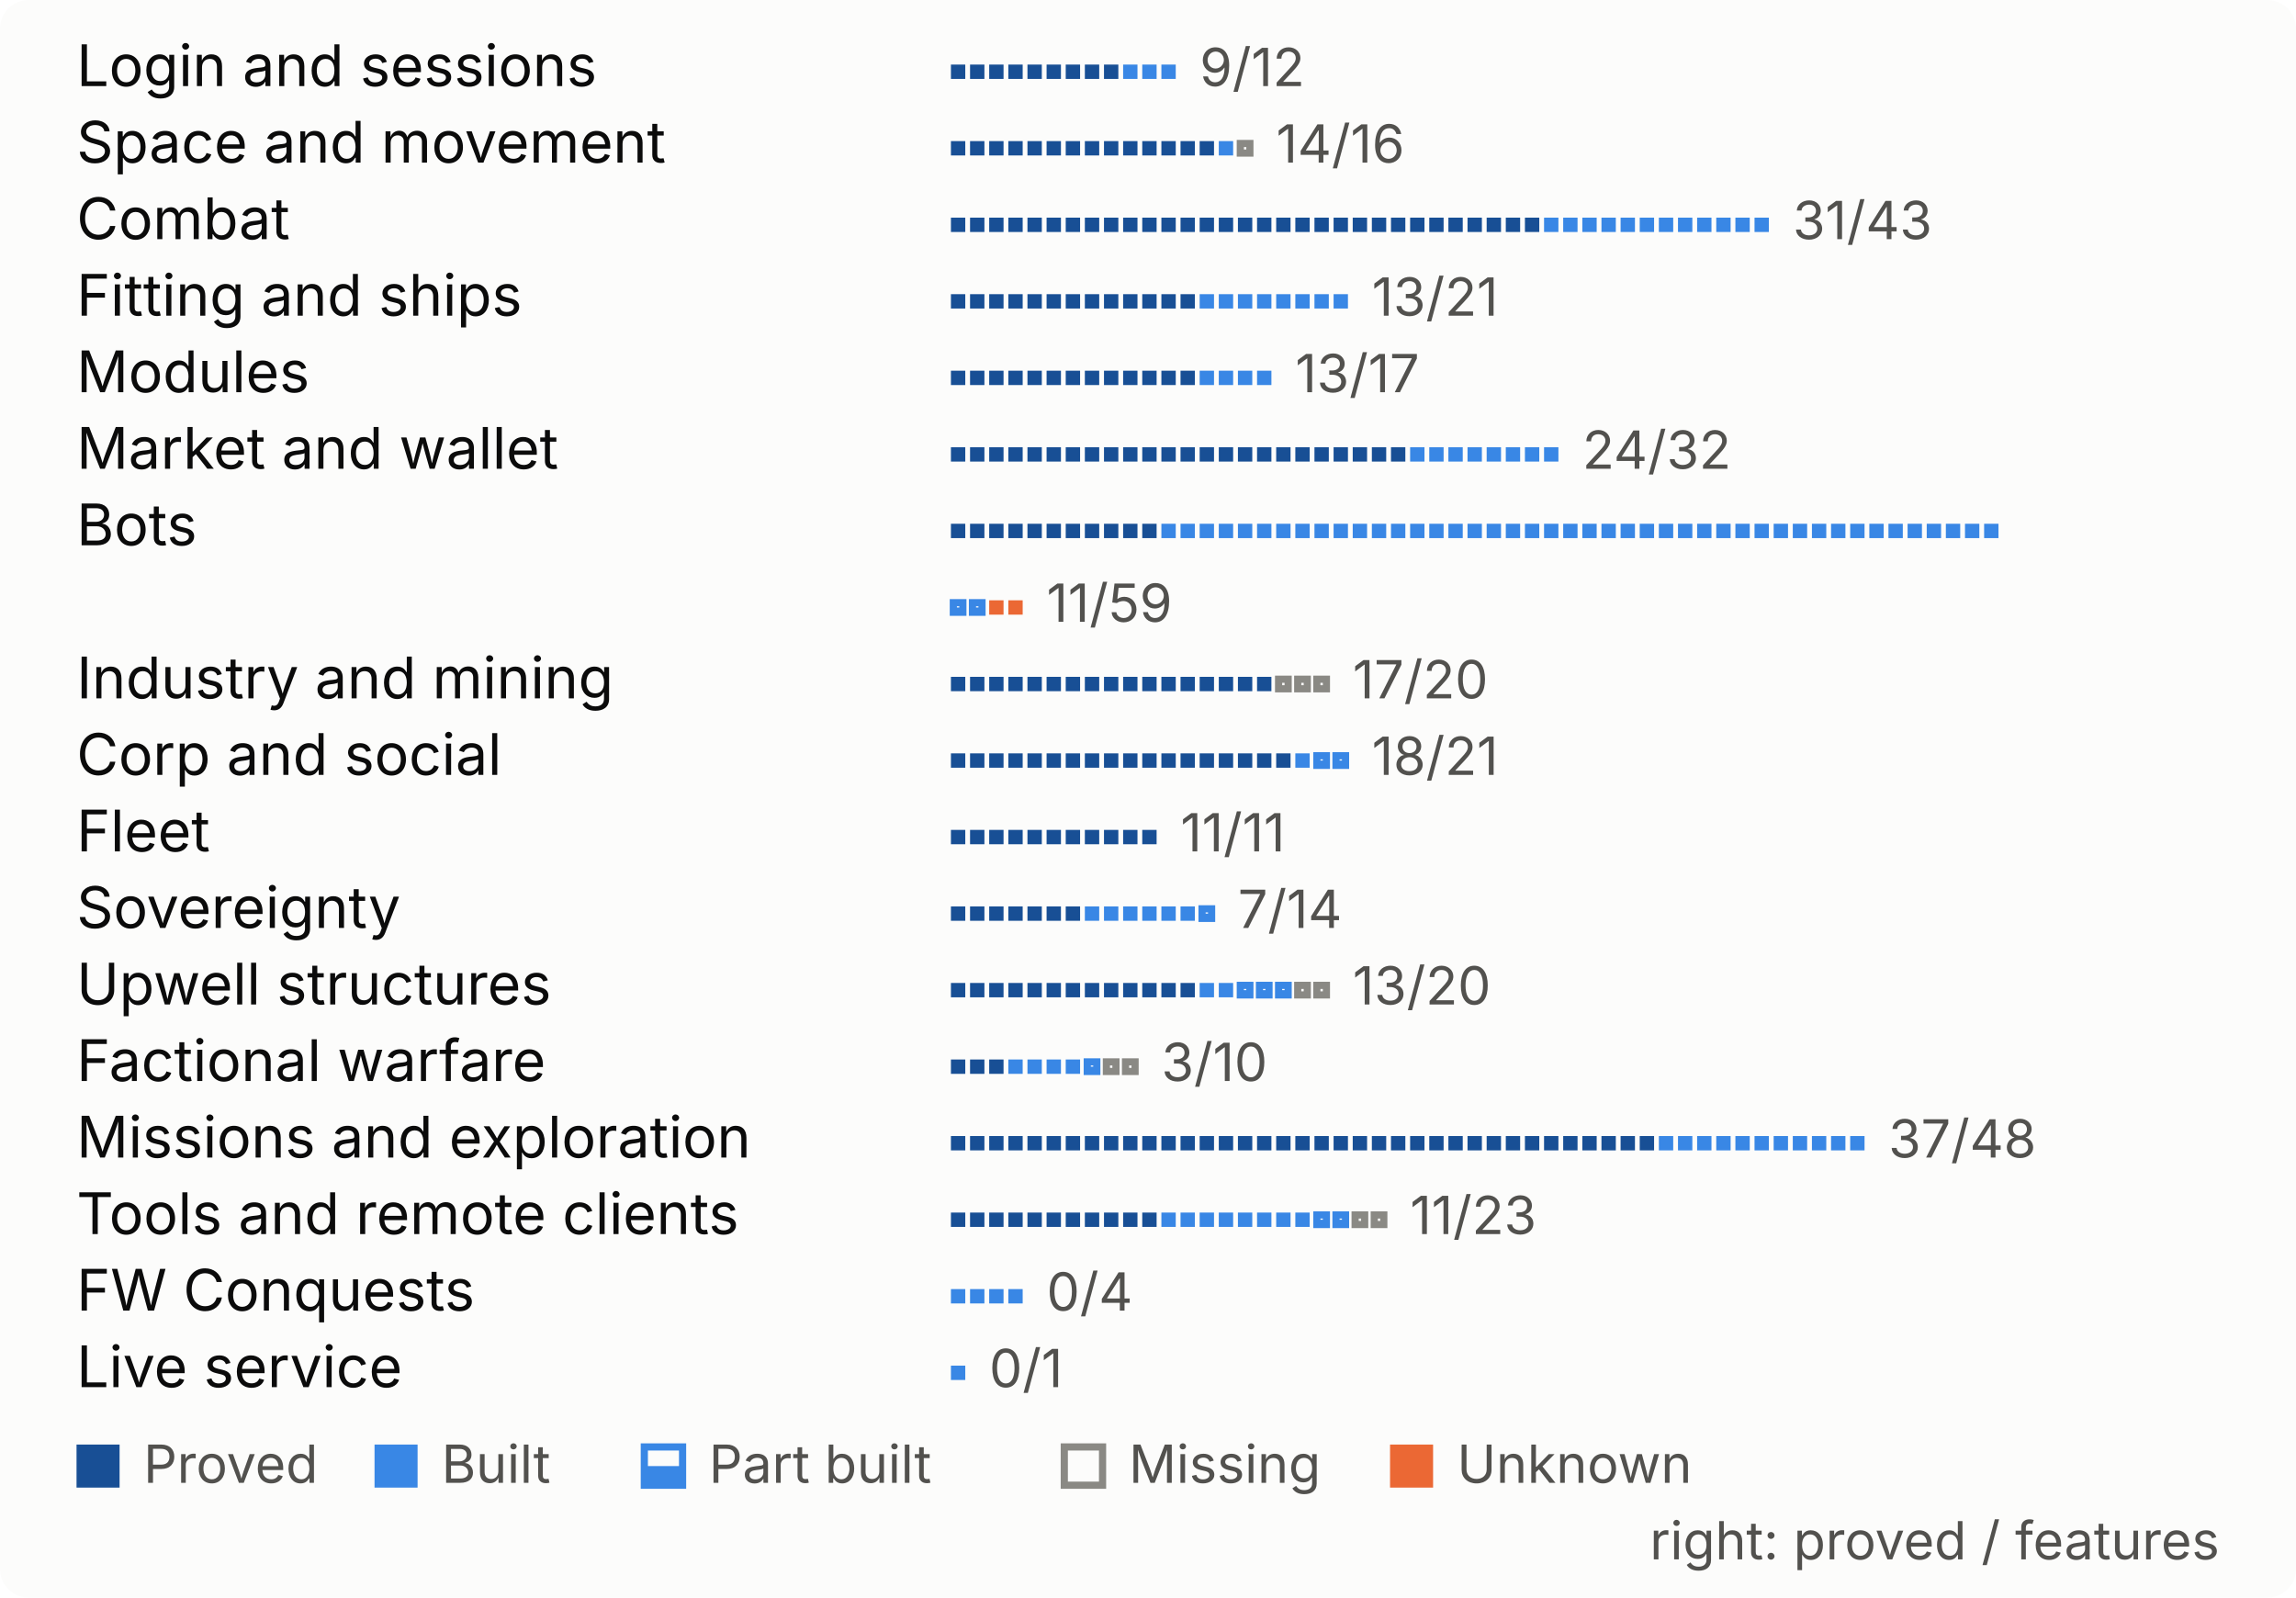
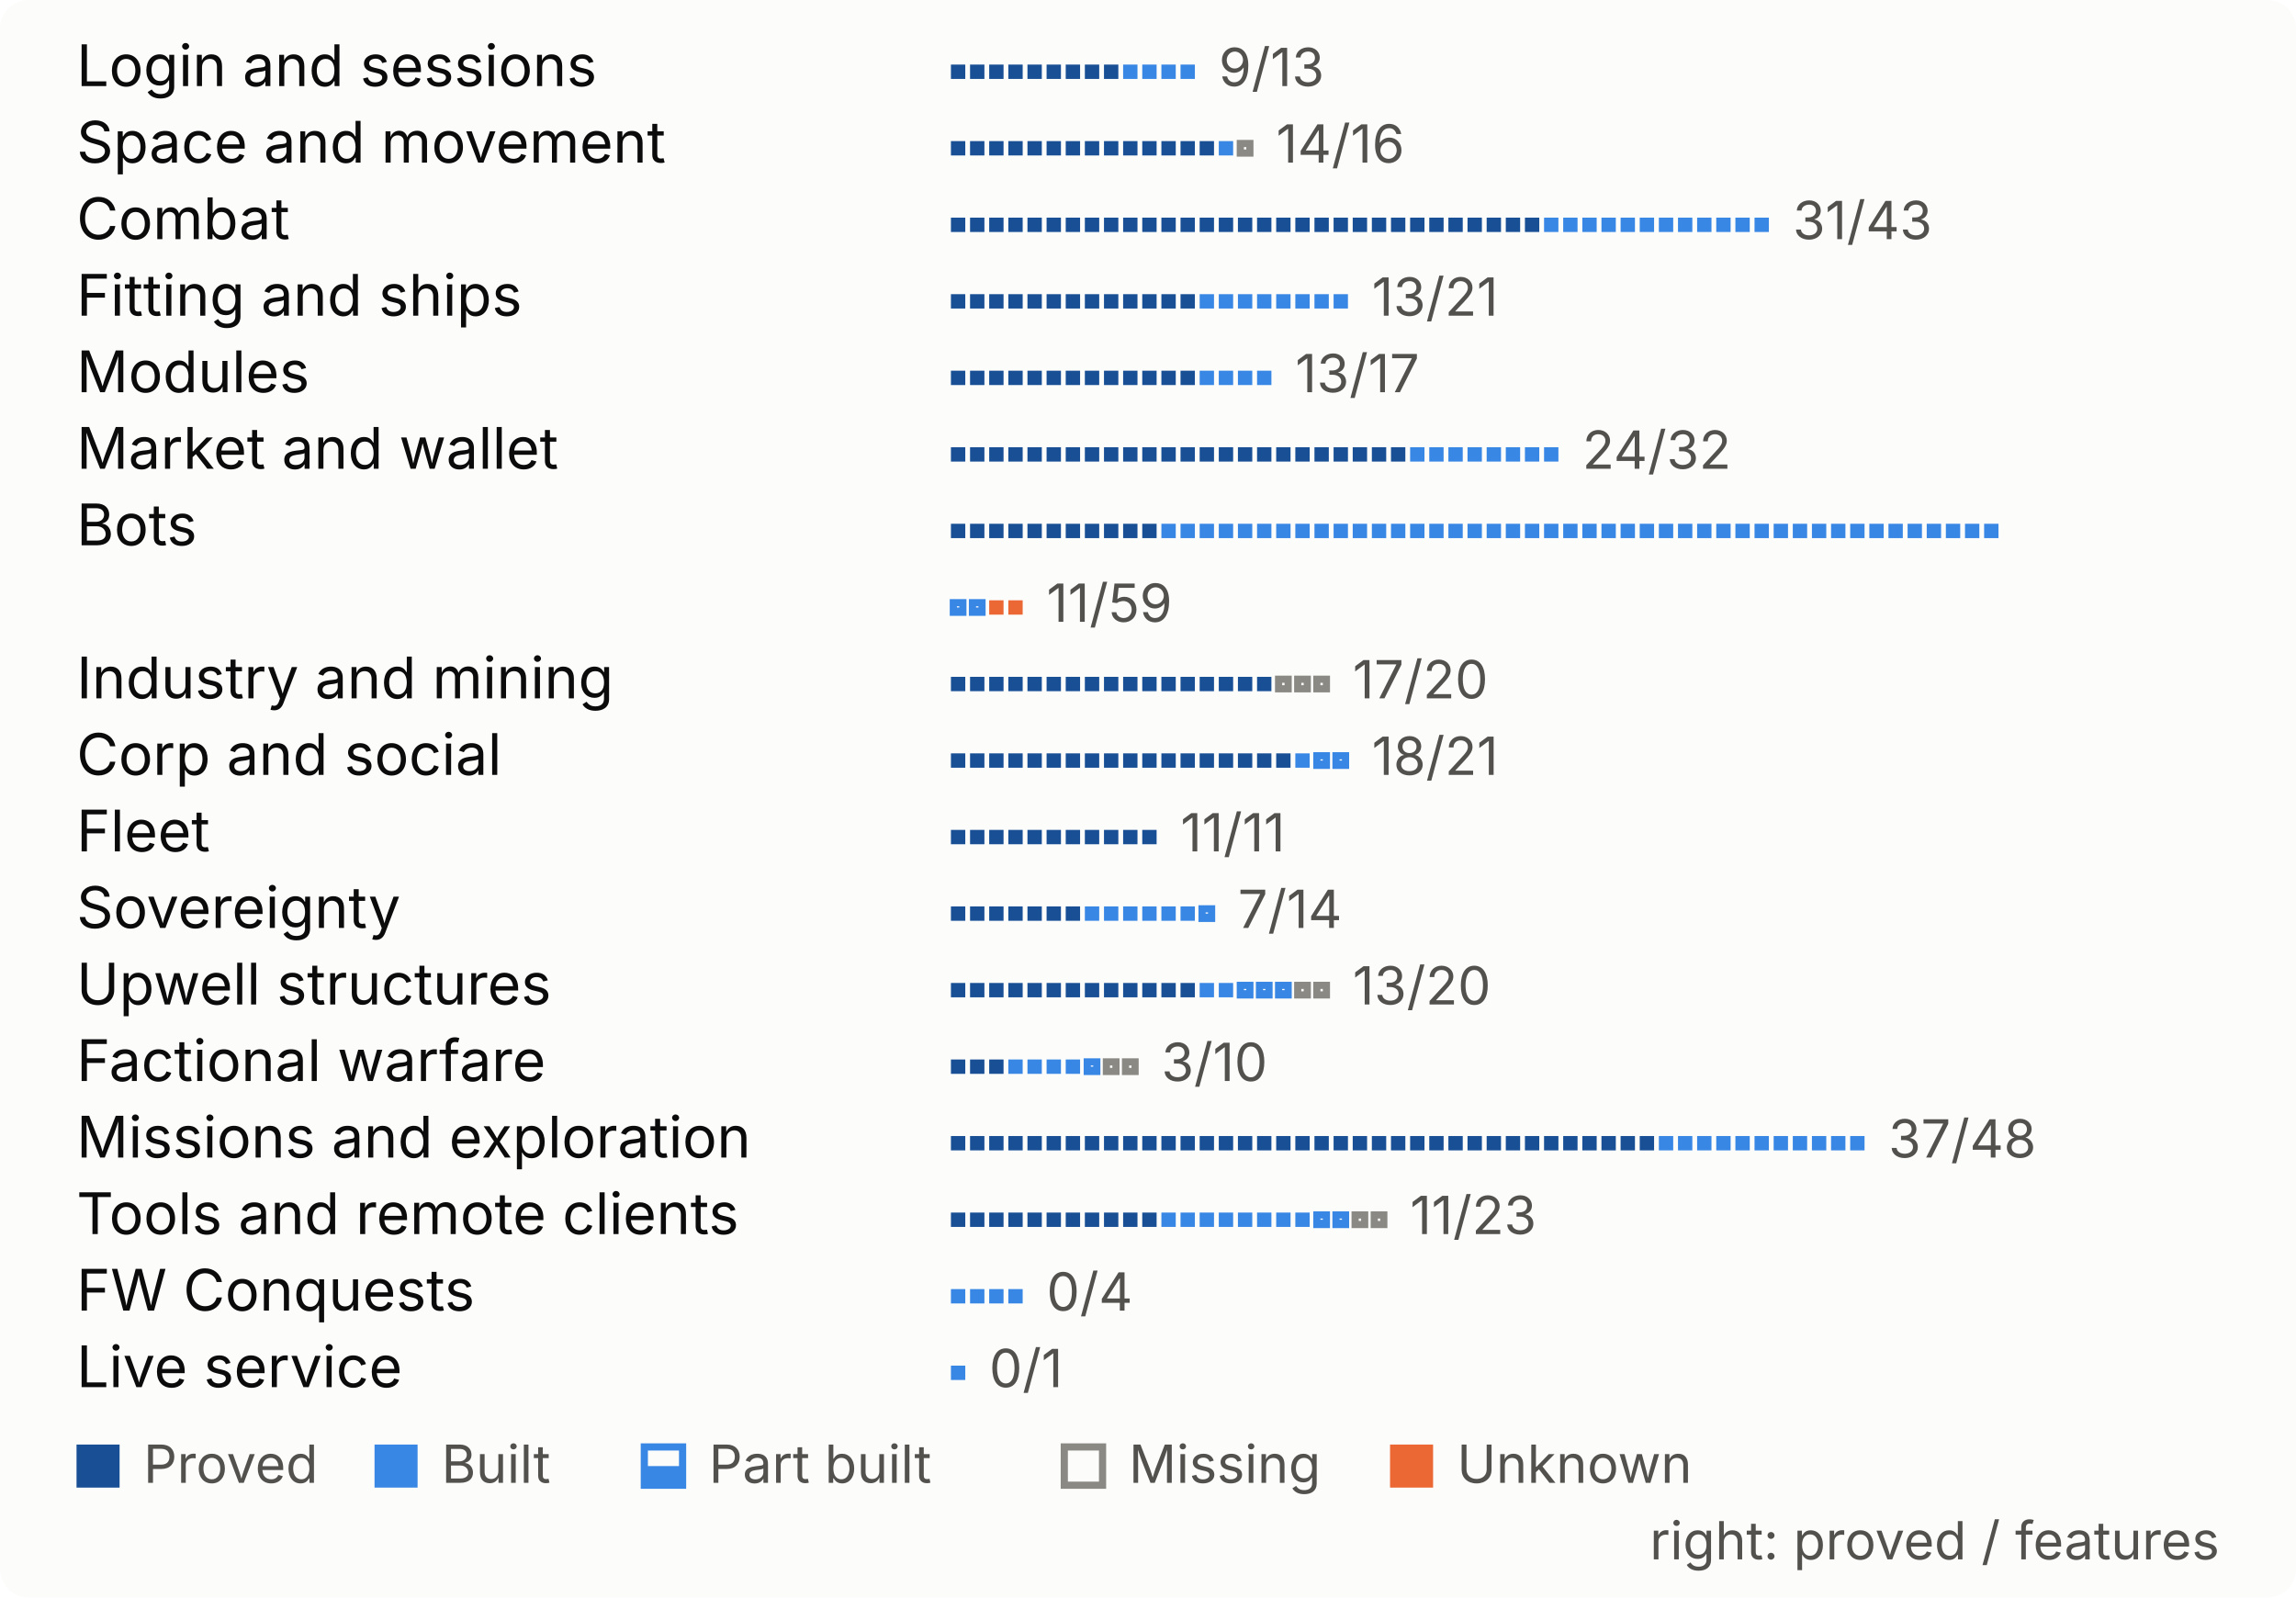
<svg xmlns="http://www.w3.org/2000/svg" width="480" height="334" viewBox="0 0 480 334" role="img" aria-label="Progress by system, one mark per feature">
  <style>
.bg{fill:#fcfcfb}.t{fill:#0b0b0b}.s{fill:#52514e}.rule{fill:#e1e0d9}
.proved{fill:#184f95}.built{fill:#3987e5}.unknown{fill:#eb6834}
.part-o{fill:none;stroke:#3987e5;stroke-width:1.5}.part-f{fill:#3987e5}
.missing{fill:none;stroke:#8a8984;stroke-width:1.5}
.pass{fill:#184f95}.fail{fill:#eb6834}.none{fill:none;stroke:#8a8984;stroke-width:1.5}
@media (prefers-color-scheme:dark){
.bg{fill:#1a1a19}.t{fill:#f0efec}.s{fill:#c3c2b7}.rule{fill:#383835}
.proved{fill:#86b6ef}.built{fill:#3987e5}.unknown{fill:#d95926}
.part-o{stroke:#3987e5}.part-f{fill:#3987e5}
.missing{stroke:#8d8c85}
.pass{fill:#86b6ef}.fail{fill:#d95926}.none{stroke:#8d8c85}
}
text{font-family:system-ui,-apple-system,"Segoe UI",sans-serif;font-size:12px}
.big{font-size:26px;font-weight:600}.b{font-weight:600}.xs{font-size:11px}
</style>
  <rect width="480" height="334" rx="6" class="bg" />
  <text x="16.0" y="18.0" class="t">Login and sessions</text>
  <rect x="198.8" y="13.5" width="3" height="3" class="proved" />
  <rect x="202.8" y="13.5" width="3" height="3" class="proved" />
  <rect x="206.8" y="13.5" width="3" height="3" class="proved" />
  <rect x="210.8" y="13.5" width="3" height="3" class="proved" />
  <rect x="214.8" y="13.5" width="3" height="3" class="proved" />
  <rect x="218.8" y="13.5" width="3" height="3" class="proved" />
  <rect x="222.8" y="13.5" width="3" height="3" class="proved" />
  <rect x="226.8" y="13.5" width="3" height="3" class="proved" />
  <rect x="230.8" y="13.5" width="3" height="3" class="proved" />
  <rect x="234.8" y="13.5" width="3" height="3" class="built" />
  <rect x="238.8" y="13.5" width="3" height="3" class="built" />
  <rect x="242.8" y="13.5" width="3" height="3" class="built" />
-   <text x="250.8" y="18.0" class="s xs">9/12</text>
+   <rect x="246.8" y="13.5" width="3" height="3" class="built" />
+   <text x="254.8" y="18.0" class="s xs">9/13</text>
  <text x="16.0" y="34.0" class="t">Space and movement</text>
  <rect x="198.8" y="29.5" width="3" height="3" class="proved" />
  <rect x="202.8" y="29.5" width="3" height="3" class="proved" />
  <rect x="206.8" y="29.5" width="3" height="3" class="proved" />
  <rect x="210.8" y="29.5" width="3" height="3" class="proved" />
  <rect x="214.8" y="29.5" width="3" height="3" class="proved" />
  <rect x="218.8" y="29.5" width="3" height="3" class="proved" />
  <rect x="222.8" y="29.5" width="3" height="3" class="proved" />
  <rect x="226.8" y="29.5" width="3" height="3" class="proved" />
  <rect x="230.8" y="29.5" width="3" height="3" class="proved" />
  <rect x="234.8" y="29.5" width="3" height="3" class="proved" />
  <rect x="238.8" y="29.5" width="3" height="3" class="proved" />
  <rect x="242.8" y="29.5" width="3" height="3" class="proved" />
  <rect x="246.8" y="29.5" width="3" height="3" class="proved" />
  <rect x="250.8" y="29.5" width="3" height="3" class="proved" />
  <rect x="254.8" y="29.5" width="3" height="3" class="built" />
  <rect x="259.3" y="30.0" width="2" height="2" fill="none" class="missing" />
  <text x="266.8" y="34.0" class="s xs">14/16</text>
  <text x="16.0" y="50.0" class="t">Combat</text>
  <rect x="198.8" y="45.5" width="3" height="3" class="proved" />
  <rect x="202.8" y="45.5" width="3" height="3" class="proved" />
  <rect x="206.8" y="45.5" width="3" height="3" class="proved" />
  <rect x="210.8" y="45.5" width="3" height="3" class="proved" />
  <rect x="214.8" y="45.5" width="3" height="3" class="proved" />
  <rect x="218.8" y="45.5" width="3" height="3" class="proved" />
  <rect x="222.8" y="45.5" width="3" height="3" class="proved" />
  <rect x="226.8" y="45.5" width="3" height="3" class="proved" />
  <rect x="230.8" y="45.5" width="3" height="3" class="proved" />
  <rect x="234.8" y="45.5" width="3" height="3" class="proved" />
  <rect x="238.8" y="45.5" width="3" height="3" class="proved" />
  <rect x="242.8" y="45.5" width="3" height="3" class="proved" />
  <rect x="246.8" y="45.5" width="3" height="3" class="proved" />
  <rect x="250.8" y="45.5" width="3" height="3" class="proved" />
  <rect x="254.8" y="45.5" width="3" height="3" class="proved" />
  <rect x="258.8" y="45.5" width="3" height="3" class="proved" />
  <rect x="262.8" y="45.5" width="3" height="3" class="proved" />
  <rect x="266.8" y="45.5" width="3" height="3" class="proved" />
  <rect x="270.8" y="45.5" width="3" height="3" class="proved" />
  <rect x="274.8" y="45.5" width="3" height="3" class="proved" />
  <rect x="278.8" y="45.5" width="3" height="3" class="proved" />
  <rect x="282.8" y="45.5" width="3" height="3" class="proved" />
  <rect x="286.8" y="45.5" width="3" height="3" class="proved" />
  <rect x="290.8" y="45.5" width="3" height="3" class="proved" />
  <rect x="294.8" y="45.5" width="3" height="3" class="proved" />
  <rect x="298.8" y="45.5" width="3" height="3" class="proved" />
  <rect x="302.8" y="45.5" width="3" height="3" class="proved" />
  <rect x="306.8" y="45.5" width="3" height="3" class="proved" />
  <rect x="310.8" y="45.5" width="3" height="3" class="proved" />
  <rect x="314.8" y="45.5" width="3" height="3" class="proved" />
  <rect x="318.8" y="45.5" width="3" height="3" class="proved" />
  <rect x="322.8" y="45.5" width="3" height="3" class="built" />
  <rect x="326.8" y="45.5" width="3" height="3" class="built" />
  <rect x="330.8" y="45.5" width="3" height="3" class="built" />
  <rect x="334.8" y="45.5" width="3" height="3" class="built" />
  <rect x="338.8" y="45.5" width="3" height="3" class="built" />
  <rect x="342.8" y="45.5" width="3" height="3" class="built" />
  <rect x="346.8" y="45.5" width="3" height="3" class="built" />
  <rect x="350.8" y="45.5" width="3" height="3" class="built" />
  <rect x="354.8" y="45.5" width="3" height="3" class="built" />
  <rect x="358.8" y="45.5" width="3" height="3" class="built" />
  <rect x="362.8" y="45.5" width="3" height="3" class="built" />
  <rect x="366.8" y="45.5" width="3" height="3" class="built" />
  <text x="374.8" y="50.0" class="s xs">31/43</text>
  <text x="16.0" y="66.0" class="t">Fitting and ships</text>
  <rect x="198.8" y="61.5" width="3" height="3" class="proved" />
  <rect x="202.8" y="61.5" width="3" height="3" class="proved" />
  <rect x="206.8" y="61.5" width="3" height="3" class="proved" />
  <rect x="210.8" y="61.5" width="3" height="3" class="proved" />
  <rect x="214.8" y="61.5" width="3" height="3" class="proved" />
  <rect x="218.8" y="61.5" width="3" height="3" class="proved" />
  <rect x="222.8" y="61.5" width="3" height="3" class="proved" />
  <rect x="226.8" y="61.5" width="3" height="3" class="proved" />
  <rect x="230.8" y="61.5" width="3" height="3" class="proved" />
  <rect x="234.8" y="61.5" width="3" height="3" class="proved" />
  <rect x="238.8" y="61.5" width="3" height="3" class="proved" />
  <rect x="242.8" y="61.5" width="3" height="3" class="proved" />
  <rect x="246.8" y="61.5" width="3" height="3" class="proved" />
  <rect x="250.8" y="61.5" width="3" height="3" class="built" />
  <rect x="254.8" y="61.5" width="3" height="3" class="built" />
  <rect x="258.8" y="61.5" width="3" height="3" class="built" />
  <rect x="262.8" y="61.5" width="3" height="3" class="built" />
  <rect x="266.8" y="61.5" width="3" height="3" class="built" />
  <rect x="270.8" y="61.5" width="3" height="3" class="built" />
  <rect x="274.8" y="61.5" width="3" height="3" class="built" />
  <rect x="278.8" y="61.5" width="3" height="3" class="built" />
  <text x="286.8" y="66.0" class="s xs">13/21</text>
  <text x="16.0" y="82.0" class="t">Modules</text>
  <rect x="198.8" y="77.5" width="3" height="3" class="proved" />
  <rect x="202.8" y="77.5" width="3" height="3" class="proved" />
  <rect x="206.8" y="77.5" width="3" height="3" class="proved" />
  <rect x="210.8" y="77.5" width="3" height="3" class="proved" />
  <rect x="214.8" y="77.5" width="3" height="3" class="proved" />
  <rect x="218.8" y="77.5" width="3" height="3" class="proved" />
  <rect x="222.8" y="77.5" width="3" height="3" class="proved" />
  <rect x="226.8" y="77.5" width="3" height="3" class="proved" />
  <rect x="230.8" y="77.5" width="3" height="3" class="proved" />
  <rect x="234.8" y="77.5" width="3" height="3" class="proved" />
  <rect x="238.8" y="77.5" width="3" height="3" class="proved" />
  <rect x="242.8" y="77.5" width="3" height="3" class="proved" />
  <rect x="246.8" y="77.5" width="3" height="3" class="proved" />
  <rect x="250.8" y="77.5" width="3" height="3" class="built" />
  <rect x="254.8" y="77.5" width="3" height="3" class="built" />
  <rect x="258.8" y="77.5" width="3" height="3" class="built" />
  <rect x="262.8" y="77.5" width="3" height="3" class="built" />
  <text x="270.8" y="82.0" class="s xs">13/17</text>
  <text x="16.0" y="98.0" class="t">Market and wallet</text>
  <rect x="198.8" y="93.5" width="3" height="3" class="proved" />
  <rect x="202.8" y="93.5" width="3" height="3" class="proved" />
  <rect x="206.8" y="93.5" width="3" height="3" class="proved" />
  <rect x="210.8" y="93.5" width="3" height="3" class="proved" />
  <rect x="214.8" y="93.5" width="3" height="3" class="proved" />
  <rect x="218.8" y="93.5" width="3" height="3" class="proved" />
  <rect x="222.8" y="93.5" width="3" height="3" class="proved" />
  <rect x="226.8" y="93.5" width="3" height="3" class="proved" />
  <rect x="230.8" y="93.5" width="3" height="3" class="proved" />
  <rect x="234.8" y="93.5" width="3" height="3" class="proved" />
  <rect x="238.8" y="93.5" width="3" height="3" class="proved" />
  <rect x="242.8" y="93.5" width="3" height="3" class="proved" />
  <rect x="246.8" y="93.5" width="3" height="3" class="proved" />
  <rect x="250.8" y="93.5" width="3" height="3" class="proved" />
  <rect x="254.8" y="93.5" width="3" height="3" class="proved" />
  <rect x="258.8" y="93.5" width="3" height="3" class="proved" />
  <rect x="262.8" y="93.5" width="3" height="3" class="proved" />
  <rect x="266.8" y="93.5" width="3" height="3" class="proved" />
  <rect x="270.8" y="93.5" width="3" height="3" class="proved" />
  <rect x="274.8" y="93.5" width="3" height="3" class="proved" />
  <rect x="278.8" y="93.5" width="3" height="3" class="proved" />
  <rect x="282.8" y="93.5" width="3" height="3" class="proved" />
  <rect x="286.8" y="93.5" width="3" height="3" class="proved" />
  <rect x="290.8" y="93.5" width="3" height="3" class="proved" />
  <rect x="294.8" y="93.5" width="3" height="3" class="built" />
  <rect x="298.8" y="93.5" width="3" height="3" class="built" />
  <rect x="302.8" y="93.5" width="3" height="3" class="built" />
  <rect x="306.8" y="93.5" width="3" height="3" class="built" />
  <rect x="310.8" y="93.5" width="3" height="3" class="built" />
  <rect x="314.8" y="93.5" width="3" height="3" class="built" />
  <rect x="318.8" y="93.5" width="3" height="3" class="built" />
  <rect x="322.8" y="93.5" width="3" height="3" class="built" />
  <text x="330.8" y="98.0" class="s xs">24/32</text>
  <text x="16.0" y="114.0" class="t">Bots</text>
  <rect x="198.8" y="109.5" width="3" height="3" class="proved" />
  <rect x="202.8" y="109.5" width="3" height="3" class="proved" />
  <rect x="206.8" y="109.5" width="3" height="3" class="proved" />
  <rect x="210.8" y="109.5" width="3" height="3" class="proved" />
  <rect x="214.8" y="109.5" width="3" height="3" class="proved" />
  <rect x="218.8" y="109.5" width="3" height="3" class="proved" />
  <rect x="222.8" y="109.5" width="3" height="3" class="proved" />
  <rect x="226.8" y="109.5" width="3" height="3" class="proved" />
  <rect x="230.8" y="109.5" width="3" height="3" class="proved" />
  <rect x="234.8" y="109.5" width="3" height="3" class="proved" />
  <rect x="238.8" y="109.5" width="3" height="3" class="proved" />
  <rect x="242.8" y="109.5" width="3" height="3" class="built" />
  <rect x="246.8" y="109.5" width="3" height="3" class="built" />
  <rect x="250.8" y="109.5" width="3" height="3" class="built" />
  <rect x="254.8" y="109.5" width="3" height="3" class="built" />
  <rect x="258.8" y="109.5" width="3" height="3" class="built" />
  <rect x="262.8" y="109.5" width="3" height="3" class="built" />
  <rect x="266.8" y="109.5" width="3" height="3" class="built" />
  <rect x="270.8" y="109.5" width="3" height="3" class="built" />
  <rect x="274.8" y="109.5" width="3" height="3" class="built" />
  <rect x="278.8" y="109.5" width="3" height="3" class="built" />
  <rect x="282.8" y="109.5" width="3" height="3" class="built" />
  <rect x="286.8" y="109.5" width="3" height="3" class="built" />
  <rect x="290.8" y="109.5" width="3" height="3" class="built" />
  <rect x="294.8" y="109.5" width="3" height="3" class="built" />
  <rect x="298.8" y="109.5" width="3" height="3" class="built" />
  <rect x="302.8" y="109.5" width="3" height="3" class="built" />
  <rect x="306.8" y="109.5" width="3" height="3" class="built" />
  <rect x="310.8" y="109.5" width="3" height="3" class="built" />
  <rect x="314.8" y="109.5" width="3" height="3" class="built" />
  <rect x="318.8" y="109.5" width="3" height="3" class="built" />
  <rect x="322.8" y="109.5" width="3" height="3" class="built" />
  <rect x="326.8" y="109.5" width="3" height="3" class="built" />
  <rect x="330.8" y="109.5" width="3" height="3" class="built" />
  <rect x="334.8" y="109.5" width="3" height="3" class="built" />
  <rect x="338.8" y="109.5" width="3" height="3" class="built" />
  <rect x="342.8" y="109.5" width="3" height="3" class="built" />
  <rect x="346.8" y="109.5" width="3" height="3" class="built" />
  <rect x="350.8" y="109.5" width="3" height="3" class="built" />
  <rect x="354.8" y="109.5" width="3" height="3" class="built" />
  <rect x="358.8" y="109.5" width="3" height="3" class="built" />
  <rect x="362.8" y="109.5" width="3" height="3" class="built" />
  <rect x="366.8" y="109.5" width="3" height="3" class="built" />
  <rect x="370.8" y="109.5" width="3" height="3" class="built" />
  <rect x="374.8" y="109.5" width="3" height="3" class="built" />
  <rect x="378.8" y="109.5" width="3" height="3" class="built" />
  <rect x="382.8" y="109.5" width="3" height="3" class="built" />
  <rect x="386.8" y="109.5" width="3" height="3" class="built" />
  <rect x="390.8" y="109.5" width="3" height="3" class="built" />
  <rect x="394.8" y="109.5" width="3" height="3" class="built" />
  <rect x="398.8" y="109.5" width="3" height="3" class="built" />
  <rect x="402.8" y="109.5" width="3" height="3" class="built" />
  <rect x="406.8" y="109.5" width="3" height="3" class="built" />
  <rect x="410.8" y="109.5" width="3" height="3" class="built" />
  <rect x="414.8" y="109.5" width="3" height="3" class="built" />
  <rect x="199.3" y="126.0" width="2" height="2" fill="none" class="part-o" />
  <rect x="198.8" y="127.0" width="3" height="1.5" class="part-f" />
  <rect x="203.3" y="126.0" width="2" height="2" fill="none" class="part-o" />
  <rect x="202.8" y="127.0" width="3" height="1.5" class="part-f" />
  <rect x="206.8" y="125.5" width="3" height="3" class="unknown" />
  <rect x="210.8" y="125.5" width="3" height="3" class="unknown" />
  <text x="218.8" y="130.0" class="s xs">11/59</text>
  <text x="16.0" y="146.0" class="t">Industry and mining</text>
  <rect x="198.8" y="141.5" width="3" height="3" class="proved" />
  <rect x="202.8" y="141.5" width="3" height="3" class="proved" />
  <rect x="206.8" y="141.5" width="3" height="3" class="proved" />
  <rect x="210.8" y="141.5" width="3" height="3" class="proved" />
  <rect x="214.8" y="141.5" width="3" height="3" class="proved" />
  <rect x="218.8" y="141.5" width="3" height="3" class="proved" />
  <rect x="222.8" y="141.5" width="3" height="3" class="proved" />
  <rect x="226.8" y="141.5" width="3" height="3" class="proved" />
  <rect x="230.8" y="141.5" width="3" height="3" class="proved" />
  <rect x="234.8" y="141.5" width="3" height="3" class="proved" />
  <rect x="238.8" y="141.5" width="3" height="3" class="proved" />
  <rect x="242.8" y="141.5" width="3" height="3" class="proved" />
  <rect x="246.8" y="141.5" width="3" height="3" class="proved" />
  <rect x="250.8" y="141.5" width="3" height="3" class="proved" />
  <rect x="254.8" y="141.5" width="3" height="3" class="proved" />
  <rect x="258.8" y="141.5" width="3" height="3" class="proved" />
  <rect x="262.8" y="141.5" width="3" height="3" class="proved" />
  <rect x="267.3" y="142.0" width="2" height="2" fill="none" class="missing" />
  <rect x="271.3" y="142.0" width="2" height="2" fill="none" class="missing" />
  <rect x="275.3" y="142.0" width="2" height="2" fill="none" class="missing" />
  <text x="282.8" y="146.0" class="s xs">17/20</text>
  <text x="16.0" y="162.0" class="t">Corp and social</text>
  <rect x="198.8" y="157.5" width="3" height="3" class="proved" />
  <rect x="202.8" y="157.5" width="3" height="3" class="proved" />
  <rect x="206.8" y="157.5" width="3" height="3" class="proved" />
  <rect x="210.8" y="157.5" width="3" height="3" class="proved" />
  <rect x="214.8" y="157.5" width="3" height="3" class="proved" />
  <rect x="218.8" y="157.5" width="3" height="3" class="proved" />
  <rect x="222.8" y="157.5" width="3" height="3" class="proved" />
  <rect x="226.8" y="157.5" width="3" height="3" class="proved" />
  <rect x="230.8" y="157.5" width="3" height="3" class="proved" />
  <rect x="234.8" y="157.5" width="3" height="3" class="proved" />
  <rect x="238.8" y="157.5" width="3" height="3" class="proved" />
  <rect x="242.8" y="157.5" width="3" height="3" class="proved" />
  <rect x="246.8" y="157.5" width="3" height="3" class="proved" />
  <rect x="250.8" y="157.5" width="3" height="3" class="proved" />
  <rect x="254.8" y="157.5" width="3" height="3" class="proved" />
  <rect x="258.8" y="157.5" width="3" height="3" class="proved" />
  <rect x="262.8" y="157.5" width="3" height="3" class="proved" />
  <rect x="266.8" y="157.5" width="3" height="3" class="proved" />
  <rect x="270.8" y="157.5" width="3" height="3" class="built" />
  <rect x="275.3" y="158.0" width="2" height="2" fill="none" class="part-o" />
  <rect x="274.8" y="159.0" width="3" height="1.5" class="part-f" />
  <rect x="279.3" y="158.0" width="2" height="2" fill="none" class="part-o" />
  <rect x="278.8" y="159.0" width="3" height="1.5" class="part-f" />
  <text x="286.8" y="162.0" class="s xs">18/21</text>
  <text x="16.0" y="178.0" class="t">Fleet</text>
  <rect x="198.8" y="173.5" width="3" height="3" class="proved" />
  <rect x="202.8" y="173.5" width="3" height="3" class="proved" />
  <rect x="206.8" y="173.5" width="3" height="3" class="proved" />
  <rect x="210.8" y="173.5" width="3" height="3" class="proved" />
  <rect x="214.8" y="173.5" width="3" height="3" class="proved" />
  <rect x="218.8" y="173.5" width="3" height="3" class="proved" />
  <rect x="222.8" y="173.5" width="3" height="3" class="proved" />
  <rect x="226.8" y="173.5" width="3" height="3" class="proved" />
  <rect x="230.8" y="173.5" width="3" height="3" class="proved" />
  <rect x="234.8" y="173.5" width="3" height="3" class="proved" />
  <rect x="238.8" y="173.5" width="3" height="3" class="proved" />
  <text x="246.8" y="178.0" class="s xs">11/11</text>
  <text x="16.0" y="194.0" class="t">Sovereignty</text>
  <rect x="198.8" y="189.5" width="3" height="3" class="proved" />
  <rect x="202.8" y="189.5" width="3" height="3" class="proved" />
  <rect x="206.8" y="189.5" width="3" height="3" class="proved" />
  <rect x="210.8" y="189.5" width="3" height="3" class="proved" />
  <rect x="214.8" y="189.5" width="3" height="3" class="proved" />
  <rect x="218.8" y="189.5" width="3" height="3" class="proved" />
  <rect x="222.8" y="189.5" width="3" height="3" class="proved" />
  <rect x="226.8" y="189.5" width="3" height="3" class="built" />
  <rect x="230.8" y="189.5" width="3" height="3" class="built" />
  <rect x="234.8" y="189.5" width="3" height="3" class="built" />
  <rect x="238.8" y="189.5" width="3" height="3" class="built" />
  <rect x="242.8" y="189.5" width="3" height="3" class="built" />
  <rect x="246.8" y="189.5" width="3" height="3" class="built" />
  <rect x="251.3" y="190.0" width="2" height="2" fill="none" class="part-o" />
  <rect x="250.8" y="191.0" width="3" height="1.5" class="part-f" />
  <text x="258.8" y="194.0" class="s xs">7/14</text>
  <text x="16.0" y="210.0" class="t">Upwell structures</text>
  <rect x="198.8" y="205.5" width="3" height="3" class="proved" />
  <rect x="202.8" y="205.5" width="3" height="3" class="proved" />
  <rect x="206.8" y="205.5" width="3" height="3" class="proved" />
  <rect x="210.8" y="205.5" width="3" height="3" class="proved" />
  <rect x="214.8" y="205.5" width="3" height="3" class="proved" />
  <rect x="218.8" y="205.5" width="3" height="3" class="proved" />
  <rect x="222.8" y="205.5" width="3" height="3" class="proved" />
  <rect x="226.8" y="205.5" width="3" height="3" class="proved" />
  <rect x="230.8" y="205.5" width="3" height="3" class="proved" />
  <rect x="234.8" y="205.5" width="3" height="3" class="proved" />
  <rect x="238.8" y="205.5" width="3" height="3" class="proved" />
  <rect x="242.8" y="205.5" width="3" height="3" class="proved" />
  <rect x="246.8" y="205.5" width="3" height="3" class="proved" />
  <rect x="250.8" y="205.5" width="3" height="3" class="built" />
  <rect x="254.8" y="205.5" width="3" height="3" class="built" />
  <rect x="259.3" y="206.0" width="2" height="2" fill="none" class="part-o" />
  <rect x="258.8" y="207.0" width="3" height="1.5" class="part-f" />
  <rect x="263.3" y="206.0" width="2" height="2" fill="none" class="part-o" />
  <rect x="262.8" y="207.0" width="3" height="1.5" class="part-f" />
  <rect x="267.3" y="206.0" width="2" height="2" fill="none" class="part-o" />
  <rect x="266.8" y="207.0" width="3" height="1.5" class="part-f" />
  <rect x="271.3" y="206.0" width="2" height="2" fill="none" class="missing" />
  <rect x="275.3" y="206.0" width="2" height="2" fill="none" class="missing" />
  <text x="282.8" y="210.0" class="s xs">13/20</text>
  <text x="16.0" y="226.0" class="t">Factional warfare</text>
  <rect x="198.8" y="221.5" width="3" height="3" class="proved" />
  <rect x="202.8" y="221.5" width="3" height="3" class="proved" />
  <rect x="206.8" y="221.5" width="3" height="3" class="proved" />
  <rect x="210.8" y="221.5" width="3" height="3" class="built" />
  <rect x="214.8" y="221.5" width="3" height="3" class="built" />
  <rect x="218.8" y="221.5" width="3" height="3" class="built" />
  <rect x="222.8" y="221.5" width="3" height="3" class="built" />
  <rect x="227.3" y="222.0" width="2" height="2" fill="none" class="part-o" />
  <rect x="226.8" y="223.0" width="3" height="1.5" class="part-f" />
  <rect x="231.3" y="222.0" width="2" height="2" fill="none" class="missing" />
  <rect x="235.3" y="222.0" width="2" height="2" fill="none" class="missing" />
  <text x="242.8" y="226.0" class="s xs">3/10</text>
  <text x="16.0" y="242.0" class="t">Missions and exploration</text>
  <rect x="198.8" y="237.5" width="3" height="3" class="proved" />
  <rect x="202.8" y="237.5" width="3" height="3" class="proved" />
  <rect x="206.8" y="237.5" width="3" height="3" class="proved" />
  <rect x="210.8" y="237.5" width="3" height="3" class="proved" />
  <rect x="214.8" y="237.5" width="3" height="3" class="proved" />
  <rect x="218.8" y="237.5" width="3" height="3" class="proved" />
  <rect x="222.8" y="237.5" width="3" height="3" class="proved" />
  <rect x="226.8" y="237.5" width="3" height="3" class="proved" />
  <rect x="230.8" y="237.5" width="3" height="3" class="proved" />
  <rect x="234.8" y="237.5" width="3" height="3" class="proved" />
  <rect x="238.8" y="237.5" width="3" height="3" class="proved" />
  <rect x="242.8" y="237.5" width="3" height="3" class="proved" />
  <rect x="246.8" y="237.5" width="3" height="3" class="proved" />
  <rect x="250.8" y="237.5" width="3" height="3" class="proved" />
  <rect x="254.8" y="237.5" width="3" height="3" class="proved" />
  <rect x="258.8" y="237.5" width="3" height="3" class="proved" />
  <rect x="262.8" y="237.5" width="3" height="3" class="proved" />
  <rect x="266.8" y="237.5" width="3" height="3" class="proved" />
  <rect x="270.8" y="237.5" width="3" height="3" class="proved" />
  <rect x="274.8" y="237.5" width="3" height="3" class="proved" />
  <rect x="278.8" y="237.5" width="3" height="3" class="proved" />
  <rect x="282.8" y="237.5" width="3" height="3" class="proved" />
  <rect x="286.8" y="237.5" width="3" height="3" class="proved" />
  <rect x="290.8" y="237.5" width="3" height="3" class="proved" />
  <rect x="294.8" y="237.5" width="3" height="3" class="proved" />
  <rect x="298.8" y="237.5" width="3" height="3" class="proved" />
  <rect x="302.8" y="237.5" width="3" height="3" class="proved" />
  <rect x="306.8" y="237.5" width="3" height="3" class="proved" />
  <rect x="310.8" y="237.5" width="3" height="3" class="proved" />
  <rect x="314.8" y="237.5" width="3" height="3" class="proved" />
  <rect x="318.8" y="237.5" width="3" height="3" class="proved" />
  <rect x="322.8" y="237.5" width="3" height="3" class="proved" />
  <rect x="326.8" y="237.5" width="3" height="3" class="proved" />
  <rect x="330.8" y="237.5" width="3" height="3" class="proved" />
  <rect x="334.8" y="237.5" width="3" height="3" class="proved" />
  <rect x="338.8" y="237.5" width="3" height="3" class="proved" />
  <rect x="342.8" y="237.5" width="3" height="3" class="proved" />
  <rect x="346.8" y="237.5" width="3" height="3" class="built" />
  <rect x="350.8" y="237.5" width="3" height="3" class="built" />
  <rect x="354.8" y="237.5" width="3" height="3" class="built" />
  <rect x="358.8" y="237.5" width="3" height="3" class="built" />
  <rect x="362.8" y="237.5" width="3" height="3" class="built" />
  <rect x="366.8" y="237.5" width="3" height="3" class="built" />
  <rect x="370.8" y="237.5" width="3" height="3" class="built" />
  <rect x="374.8" y="237.5" width="3" height="3" class="built" />
  <rect x="378.8" y="237.5" width="3" height="3" class="built" />
  <rect x="382.8" y="237.5" width="3" height="3" class="built" />
  <rect x="386.8" y="237.5" width="3" height="3" class="built" />
  <text x="394.8" y="242.0" class="s xs">37/48</text>
  <text x="16.0" y="258.0" class="t">Tools and remote clients</text>
  <rect x="198.8" y="253.5" width="3" height="3" class="proved" />
  <rect x="202.8" y="253.5" width="3" height="3" class="proved" />
  <rect x="206.8" y="253.5" width="3" height="3" class="proved" />
  <rect x="210.8" y="253.5" width="3" height="3" class="proved" />
  <rect x="214.8" y="253.5" width="3" height="3" class="proved" />
  <rect x="218.8" y="253.5" width="3" height="3" class="proved" />
  <rect x="222.8" y="253.5" width="3" height="3" class="proved" />
  <rect x="226.8" y="253.5" width="3" height="3" class="proved" />
  <rect x="230.8" y="253.5" width="3" height="3" class="proved" />
  <rect x="234.8" y="253.5" width="3" height="3" class="proved" />
  <rect x="238.8" y="253.5" width="3" height="3" class="proved" />
  <rect x="242.8" y="253.5" width="3" height="3" class="built" />
  <rect x="246.8" y="253.5" width="3" height="3" class="built" />
  <rect x="250.8" y="253.5" width="3" height="3" class="built" />
  <rect x="254.8" y="253.5" width="3" height="3" class="built" />
  <rect x="258.8" y="253.5" width="3" height="3" class="built" />
  <rect x="262.8" y="253.5" width="3" height="3" class="built" />
  <rect x="266.8" y="253.5" width="3" height="3" class="built" />
  <rect x="270.8" y="253.5" width="3" height="3" class="built" />
  <rect x="275.3" y="254.0" width="2" height="2" fill="none" class="part-o" />
  <rect x="274.8" y="255.0" width="3" height="1.5" class="part-f" />
  <rect x="279.3" y="254.0" width="2" height="2" fill="none" class="part-o" />
  <rect x="278.8" y="255.0" width="3" height="1.5" class="part-f" />
  <rect x="283.3" y="254.0" width="2" height="2" fill="none" class="missing" />
  <rect x="287.3" y="254.0" width="2" height="2" fill="none" class="missing" />
  <text x="294.8" y="258.0" class="s xs">11/23</text>
  <text x="16.0" y="274.0" class="t">FW Conquests</text>
  <rect x="198.8" y="269.5" width="3" height="3" class="built" />
  <rect x="202.8" y="269.5" width="3" height="3" class="built" />
  <rect x="206.8" y="269.5" width="3" height="3" class="built" />
  <rect x="210.8" y="269.5" width="3" height="3" class="built" />
  <text x="218.8" y="274.0" class="s xs">0/4</text>
  <text x="16.0" y="290.0" class="t">Live service</text>
  <rect x="198.8" y="285.5" width="3" height="3" class="built" />
  <text x="206.8" y="290.0" class="s xs">0/1</text>
  <rect x="16.0" y="302.0" width="9" height="9" class="proved" />
  <text x="30.0" y="310.0" class="s xs">Proved</text>
  <rect x="78.3" y="302.0" width="9" height="9" class="built" />
  <text x="92.3" y="310.0" class="s xs">Built</text>
  <rect x="134.7" y="302.5" width="8" height="8" fill="none" class="part-o" />
  <rect x="134.2" y="306.5" width="9" height="4.5" class="part-f" />
  <text x="148.2" y="310.0" class="s xs">Part built</text>
  <rect x="222.5" y="302.5" width="8" height="8" fill="none" class="missing" />
  <text x="236.0" y="310.0" class="s xs">Missing</text>
  <rect x="290.6" y="302.0" width="9" height="9" class="unknown" />
  <text x="304.6" y="310.0" class="s xs">Unknown</text>
  <text x="464.0" y="326.0" class="s xs" text-anchor="end">right: proved / features</text>
</svg>
